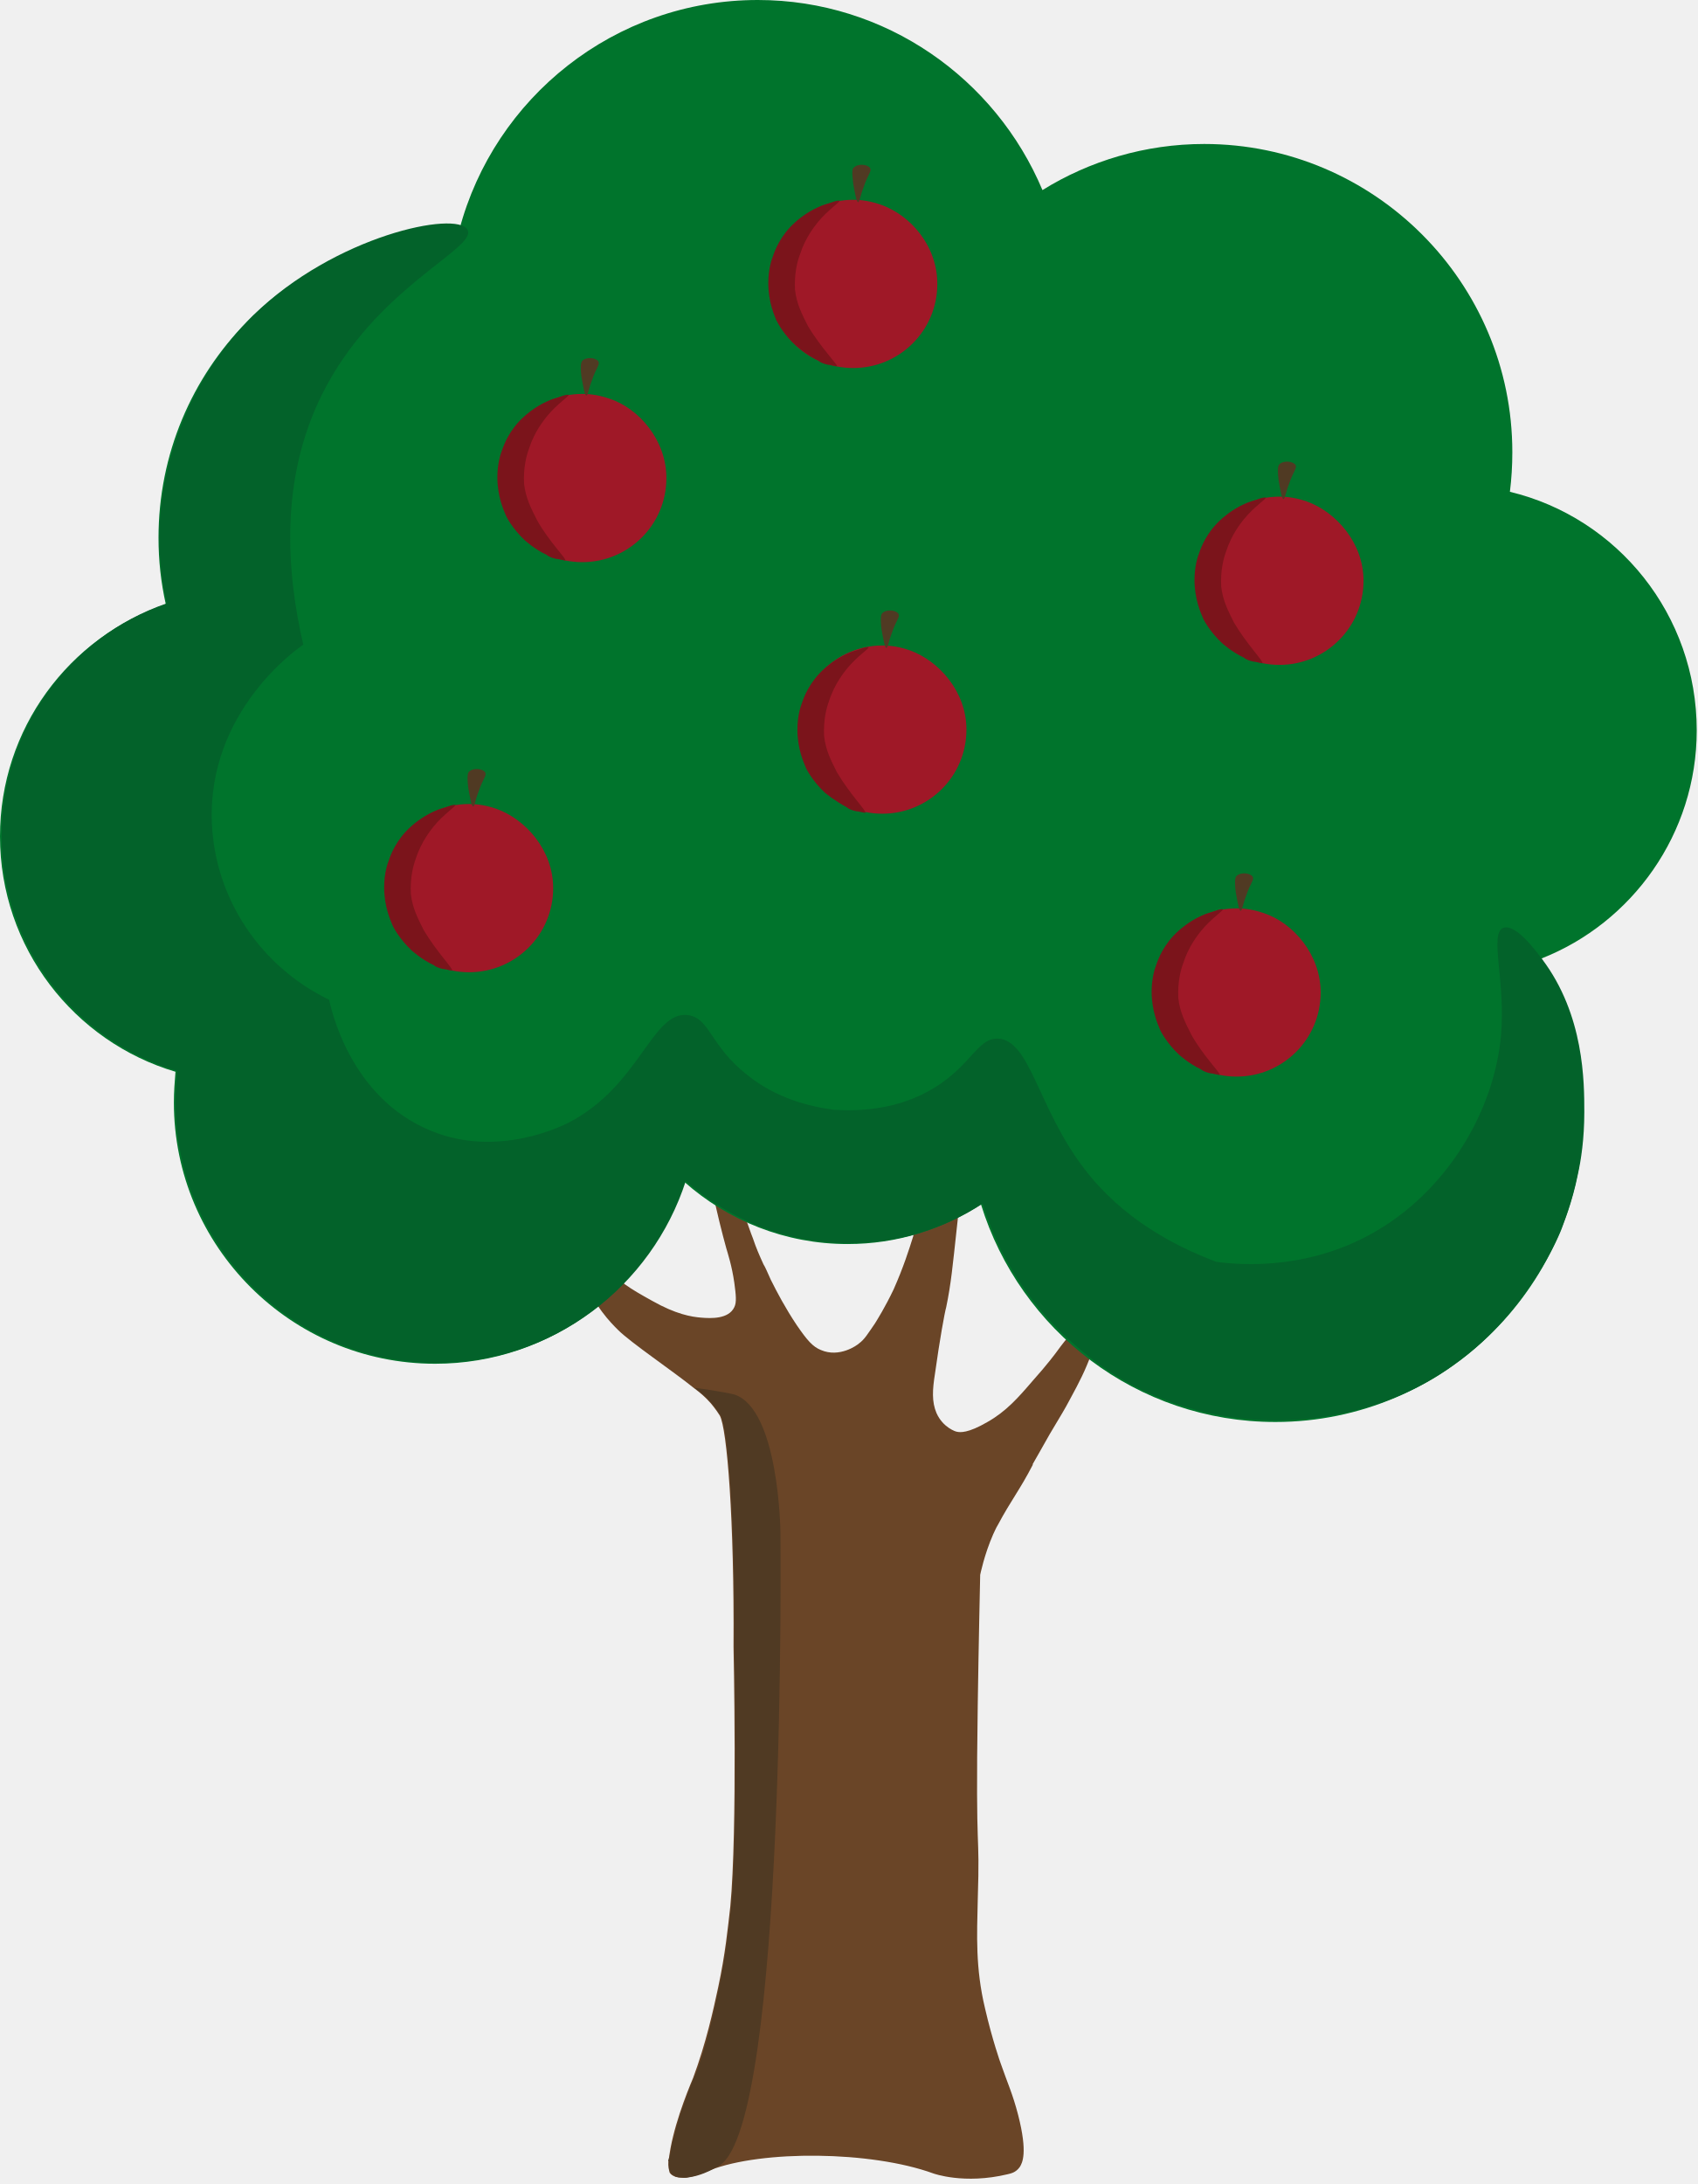
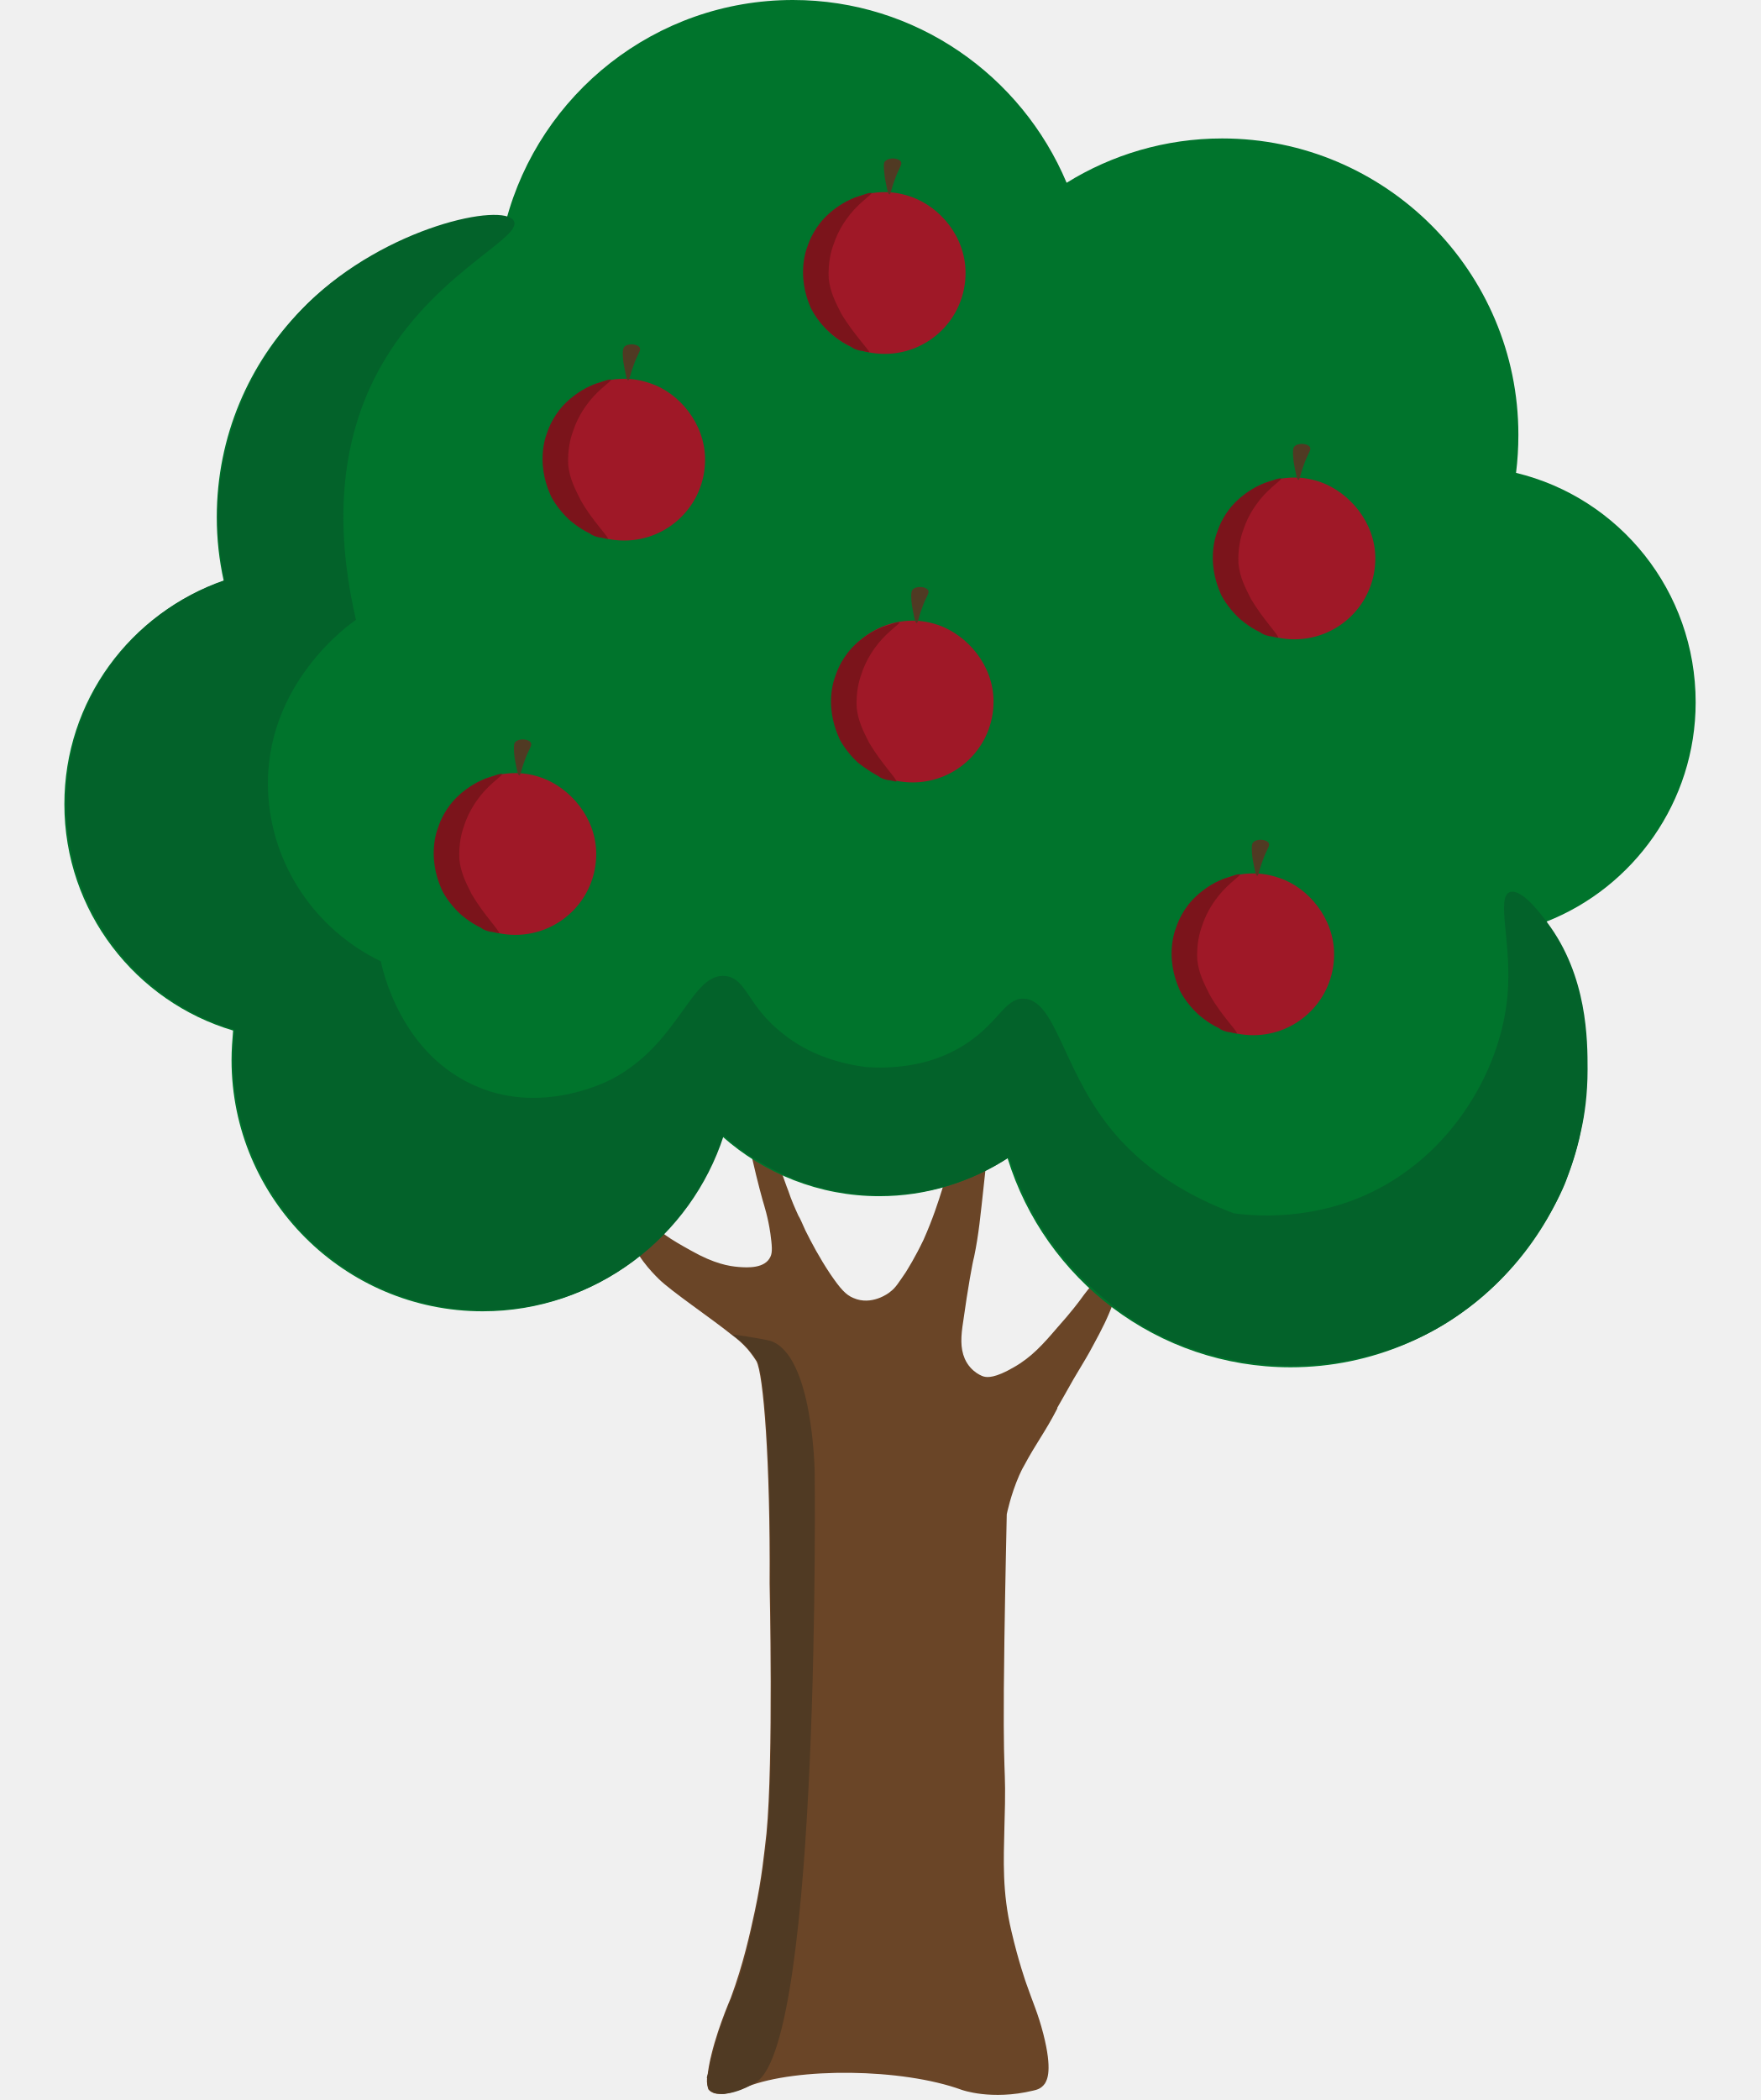
- <svg xmlns="http://www.w3.org/2000/svg" width="220" height="283" viewBox="0 0 220 283" fill="none">
+ <svg xmlns="http://www.w3.org/2000/svg" width="52" height="62" viewBox="0 0 220 283" fill="none">
  <g clip-path="url(#clip0_201_115)">
    <path d="M86.679 279.848C87.099 275.97 88.985 271.253 89.824 269.262C91.501 264.755 92.444 260.457 93.073 257.523C94.016 253.121 94.331 249.767 94.645 247.041C95.588 237.189 95.064 213.502 95.064 213.397C95.169 196.941 94.226 185.098 93.282 183.421C92.758 182.582 92.13 181.848 92.13 181.848C91.396 181.01 90.767 180.486 89.928 179.857C87.203 177.656 81.753 173.988 80.076 172.311C79.133 171.367 77.037 169.271 75.779 165.812C73.892 160.991 74.416 155.646 74.941 155.541C75.465 155.436 75.465 160.152 78.609 164.135C80.076 166.022 81.648 166.965 84.478 168.537C87.623 170.319 89.614 170.634 90.872 170.738C92.13 170.843 94.436 170.948 95.169 169.376C95.484 168.747 95.379 167.804 95.169 166.232C94.855 164.03 94.331 162.458 94.121 161.725C94.121 161.725 93.492 159.524 92.654 155.855C91.815 152.396 91.815 149.671 91.71 146.737C91.606 141.496 92.025 135.941 92.549 135.941C92.863 135.941 92.968 138.247 93.911 144.745C94.855 151.663 95.169 153.34 95.798 155.331C96.427 157.323 97.475 160.257 97.58 160.467C97.999 161.725 98.418 162.668 98.942 163.821C99.152 164.135 99.466 164.869 99.886 165.812C100.724 167.489 101.772 169.481 103.24 171.682C104.602 173.673 105.336 174.512 106.384 174.931C108.795 175.979 111.101 174.302 111.31 174.092C112.044 173.568 112.463 172.835 113.406 171.472C113.721 170.948 114.664 169.481 115.817 167.07C117.075 164.24 117.808 161.934 118.333 160.257C118.752 158.685 119.171 157.532 119.381 155.96C119.485 155.121 119.695 154.178 120.01 150.615C120.429 145.898 120.324 145.06 120.743 144.85C121.582 144.535 123.259 147.051 124.097 149.881C124.516 151.348 124.726 153.025 123.992 159.209C123.468 164.03 123.259 166.336 122.63 169.376C122.42 170.11 121.791 173.568 121.162 178.075C120.848 180.067 120.743 181.639 121.372 183.106C122.211 184.993 123.888 185.517 123.992 185.517C124.412 185.622 125.46 185.727 127.975 184.259C130.386 182.897 131.958 181.115 133.845 178.914C135.731 176.818 136.884 175.245 136.884 175.245C137.723 174.092 138.142 173.568 138.98 172.625C139.819 171.787 141.601 169.9 142.23 170.424C142.963 171.053 141.706 174.407 141.391 175.56C140.657 177.551 139.924 179.019 138.666 181.324C137.828 182.897 137.723 183.001 136.046 185.831C134.998 187.718 134.369 188.766 133.845 189.709C133.845 189.814 133.845 189.709 133.845 189.814C132.168 193.063 131.015 194.426 129.338 197.57C129.023 198.094 128.919 198.409 128.709 198.828C127.556 201.448 127.032 204.069 127.032 204.069C127.032 204.069 126.822 213.502 126.717 220.838C126.403 242.325 127.032 236.141 126.717 246.203C126.613 250.71 126.403 255.007 127.661 260.248C128.604 264.335 129.652 267.27 129.652 267.27C130.596 269.995 131.224 271.253 131.958 274.083C133.216 279.009 132.482 280.267 132.168 280.791C131.644 281.525 131.015 281.629 130.596 281.734C124.936 283.097 120.953 281.629 120.953 281.629C112.882 278.695 98.733 278.59 92.025 281.21C91.082 281.629 87.832 282.992 86.784 281.525C86.575 280.791 86.575 280.162 86.679 279.848Z" fill="#6A4527" />
    <path d="M219.895 94.645C219.895 79.657 209.624 67.08 195.684 63.726C195.893 62.049 195.998 60.372 195.998 58.59C195.998 36.579 178.075 18.657 156.065 18.657C148.414 18.657 141.182 20.858 135.102 24.631C129.023 10.167 114.769 0 98.209 0C79.657 0 64.04 12.682 59.533 29.767C37.942 30.291 20.543 47.899 20.543 69.7C20.543 72.635 20.858 75.465 21.486 78.294C8.909 82.592 0 94.435 0 108.375C0 122.839 9.643 134.998 22.744 138.876C22.639 140.133 22.535 141.496 22.535 142.859C22.535 161.515 37.732 176.713 56.389 176.713C71.482 176.713 84.269 166.756 88.671 153.13C94.331 158.161 101.772 161.201 109.843 161.201C116.236 161.201 122.106 159.314 127.137 156.065C132.168 172.415 147.365 184.259 165.288 184.259C187.299 184.259 205.222 166.336 205.222 144.326C205.222 136.989 203.23 130.176 199.771 124.202C211.51 119.59 219.895 108.061 219.895 94.645Z" fill="#00742C" />
    <path d="M199.876 124.307C198.933 123.049 196.417 119.695 194.845 120.219C192.959 120.953 195.16 127.137 194.531 134.159C193.692 143.592 187.928 153.759 178.704 159.314C170.214 164.45 161.41 164.031 157.637 163.506C152.082 161.41 145.374 157.847 140.448 151.348C134.474 143.487 133.53 134.788 129.338 134.578C126.717 134.474 125.879 138.037 121.058 140.972C116.446 143.802 111.415 144.011 108.061 143.802C104.917 143.383 100.619 142.334 96.846 139.295C92.025 135.522 92.025 131.958 89.195 131.539C84.478 130.91 83.011 140.657 73.683 145.479C72.844 145.898 64.459 150.091 55.865 146.527C45.279 142.23 42.868 130.491 42.658 129.547C33.749 125.25 27.88 116.446 27.461 106.698C26.832 92.13 38.676 83.954 39.304 83.535C37.103 73.997 36.265 62.153 41.715 51.148C48.633 37.208 61.944 32.177 60.581 29.767C59.219 27.251 43.392 30.5 32.806 40.877C31.444 42.239 27.985 45.803 25.155 51.358C20.962 59.638 20.648 67.184 20.648 69.595C20.648 73.159 21.172 76.093 21.591 78.19C9.119 82.487 0.21 94.331 0.21 108.271C0.21 122.735 9.852 134.893 22.954 138.771C22.849 140.029 22.744 141.391 22.744 142.754C22.744 161.41 37.942 176.608 56.598 176.608C71.691 176.608 84.478 166.651 88.88 153.025C94.54 158.056 101.877 161.096 110.052 161.096C116.446 161.096 122.42 159.209 127.346 155.96C128.08 158.266 129.233 161.305 131.224 164.659C136.36 173.149 143.278 177.446 145.374 178.704C147.68 180.067 155.017 184.05 165.393 184.05C168.957 184.05 179.019 183.63 188.347 176.922C193.692 173.149 196.941 168.642 198.094 166.965C200.715 163.192 202.077 160.048 202.392 159.209C202.601 158.58 203.754 155.855 204.488 152.187C204.907 150.3 205.326 147.575 205.326 144.116C205.326 140.238 205.326 131.539 199.876 124.307Z" fill="#03622A" />
    <path d="M86.679 279.743C86.679 279.638 86.679 279.638 86.784 279.428C86.784 279.428 86.784 279.219 86.889 279.009C86.994 278.066 87.203 277.332 87.203 277.332C87.308 277.122 87.413 276.598 87.623 275.76C88.042 274.293 88.356 273.244 88.566 272.825C89.195 270.939 89.824 269.471 89.928 269.262C91.606 265.384 92.863 258.99 93.178 257.523C94.121 253.121 94.436 249.767 94.75 247.041C95.693 237.189 95.169 213.502 95.169 213.397C95.274 196.941 94.331 185.098 93.387 183.421C92.863 182.582 92.234 181.849 92.234 181.849C91.501 181.01 90.872 180.486 90.033 179.857H89.928C89.928 179.752 93.911 180.381 95.169 180.696C100.934 182.582 101.143 198.304 101.143 198.514C101.143 198.514 101.982 274.921 93.282 280.581C92.758 280.896 92.13 281.21 92.13 281.21C92.13 281.21 90.767 281.944 89.195 282.153C89.195 282.153 88.776 282.258 88.251 282.153C88.251 282.153 87.937 282.153 87.623 282.049C87.518 282.049 87.413 281.944 87.413 281.944C87.413 281.944 87.308 281.839 87.203 281.839C87.099 281.734 86.994 281.734 86.889 281.525C86.889 281.525 86.889 281.42 86.784 281.315C86.679 281 86.679 280.791 86.679 280.372C86.679 280.267 86.679 280.162 86.679 280.057C86.575 280.057 86.575 279.952 86.679 279.743Z" fill="#503A23" />
    <path d="M86.365 61.944C86.365 68.023 81.439 72.844 75.465 72.844C69.385 72.844 64.564 67.918 64.564 61.944C64.564 55.969 69.49 51.043 75.465 51.043C75.884 51.043 77.246 51.043 79.028 51.672C82.801 52.93 86.365 57.018 86.365 61.944Z" fill="#9F1827" />
    <path d="M73.263 72.635C73.263 72.635 73.263 72.635 72.739 72.53C72.32 72.425 72.215 72.425 72.111 72.425C71.587 72.32 71.062 72.111 70.853 71.901C69.281 71.167 68.023 70.014 68.023 70.014C66.451 68.547 65.612 66.975 65.507 66.66C65.298 66.136 64.459 64.355 64.459 61.839C64.459 60.057 64.879 58.799 65.088 58.275C65.298 57.647 66.031 55.655 67.918 53.978C68.023 53.873 69.281 52.72 70.958 51.987C71.587 51.672 72.215 51.567 72.739 51.358C73.263 51.148 73.578 51.148 73.683 51.148C73.787 51.358 72.215 52.301 70.853 53.978C70.538 54.397 69.281 55.865 68.547 58.171C68.233 59.009 67.813 60.581 67.918 62.678C68.128 64.564 68.861 65.927 69.595 67.394C71.167 70.224 73.473 72.425 73.263 72.635Z" fill="#7B141B" />
    <path d="M75.465 46.746C75.989 46.222 77.246 46.327 77.561 46.851C77.77 47.27 77.246 47.689 76.722 49.261C76.198 50.624 76.198 51.253 75.989 51.253C75.779 51.253 75.569 49.995 75.36 48.842C75.15 47.165 75.36 46.956 75.465 46.746Z" fill="#503A23" />
    <path d="M125.25 94.54C125.25 100.619 120.324 105.441 114.35 105.441C108.271 105.441 103.449 100.515 103.449 94.54C103.449 88.566 108.375 83.64 114.35 83.64C114.769 83.64 116.131 83.64 117.913 84.269C121.687 85.631 125.25 89.614 125.25 94.54Z" fill="#9F1827" />
    <path d="M112.149 105.336C112.149 105.336 112.149 105.336 111.625 105.231C111.205 105.126 111.101 105.126 110.996 105.126C110.472 105.021 109.948 104.812 109.738 104.602C108.166 103.764 106.908 102.716 106.908 102.716C105.336 101.248 104.497 99.676 104.393 99.362C104.183 98.838 103.344 97.056 103.344 94.54C103.344 92.758 103.764 91.501 103.973 90.977C104.183 90.348 104.917 88.356 106.803 86.679C106.908 86.575 108.166 85.422 109.843 84.688C110.472 84.374 111.101 84.269 111.625 84.059C112.149 83.85 112.463 83.85 112.568 83.85C112.673 84.059 111.101 85.002 109.738 86.679C109.424 87.099 108.166 88.566 107.432 90.872C107.118 91.71 106.698 93.282 106.803 95.379C107.013 97.265 107.747 98.628 108.48 100.095C110.157 102.925 112.358 105.126 112.149 105.336Z" fill="#7B141B" />
    <path d="M114.35 79.447C114.874 78.923 116.131 79.028 116.446 79.552C116.656 79.971 116.131 80.391 115.607 81.963C115.083 83.325 115.083 83.954 114.874 83.954C114.664 83.954 114.455 82.697 114.245 81.544C114.035 79.867 114.245 79.552 114.35 79.447Z" fill="#503A23" />
    <path d="M176.713 75.255C176.713 81.334 171.787 86.155 165.812 86.155C159.733 86.155 154.912 81.229 154.912 75.255C154.912 69.281 159.838 64.355 165.812 64.355C166.232 64.355 167.594 64.355 169.376 64.983C173.149 66.346 176.713 70.329 176.713 75.255Z" fill="#9F1827" />
    <path d="M163.611 85.946C163.611 85.946 163.611 85.946 163.087 85.841C162.668 85.736 162.563 85.736 162.458 85.736C161.934 85.631 161.41 85.422 161.201 85.212C159.628 84.478 158.371 83.325 158.371 83.325C156.798 81.858 155.96 80.286 155.855 79.971C155.646 79.447 154.807 77.666 154.807 75.15C154.807 73.368 155.226 72.111 155.436 71.587C155.646 70.958 156.379 68.966 158.266 67.289C158.371 67.184 159.628 66.031 161.305 65.298C161.934 64.983 162.563 64.879 163.087 64.669C163.611 64.459 163.926 64.459 164.031 64.459C164.135 64.669 162.563 65.612 161.201 67.289C160.886 67.708 159.628 69.176 158.895 71.482C158.58 72.32 158.161 73.892 158.266 75.989C158.475 77.875 159.209 79.238 159.943 80.705C161.62 83.535 163.821 85.736 163.611 85.946Z" fill="#7B141B" />
    <path d="M165.812 60.162C166.336 59.638 167.594 59.743 167.909 60.267C168.118 60.686 167.594 61.105 167.07 62.678C166.546 64.04 166.546 64.669 166.336 64.669C166.127 64.669 165.917 63.411 165.708 62.258C165.498 60.476 165.707 60.267 165.812 60.162Z" fill="#503A23" />
    <path d="M121.477 36.789C121.477 42.868 116.551 47.689 110.576 47.689C104.497 47.689 99.676 42.763 99.676 36.789C99.676 30.815 104.602 25.889 110.576 25.889C110.996 25.889 112.358 25.889 114.14 26.517C118.018 27.88 121.477 31.863 121.477 36.789Z" fill="#9F1827" />
    <path d="M108.48 47.48C108.48 47.48 108.48 47.48 107.956 47.375C107.537 47.27 107.432 47.27 107.327 47.27C106.803 47.165 106.279 46.956 106.07 46.746C104.497 46.012 103.24 44.859 103.24 44.859C101.667 43.497 100.829 41.925 100.619 41.505C100.41 40.981 99.571 39.2 99.571 36.684C99.571 34.902 99.99 33.645 100.2 33.12C100.41 32.492 101.143 30.5 103.03 28.823C103.135 28.718 104.393 27.566 106.07 26.832C106.698 26.517 107.327 26.413 107.851 26.203C108.375 25.993 108.69 25.993 108.795 25.993C108.899 26.203 107.327 27.146 105.965 28.823C105.65 29.242 104.393 30.71 103.659 33.016C103.344 33.854 102.925 35.426 103.03 37.523C103.24 39.409 103.973 40.772 104.707 42.239C106.384 45.069 108.69 47.375 108.48 47.48Z" fill="#7B141B" />
    <path d="M110.681 21.696C111.205 21.172 112.463 21.277 112.778 21.801C112.987 22.22 112.463 22.639 111.939 24.212C111.415 25.574 111.415 26.203 111.205 26.203C110.996 26.203 110.786 24.945 110.576 23.792C110.367 22.115 110.472 21.801 110.681 21.696Z" fill="#503A23" />
    <path d="M171.158 128.604C171.158 134.683 166.232 139.505 160.257 139.505C154.178 139.505 149.357 134.578 149.357 128.604C149.357 122.63 154.283 117.704 160.257 117.704C160.677 117.704 162.039 117.704 163.821 118.333C167.594 119.59 171.158 123.678 171.158 128.604Z" fill="#9F1827" />
    <path d="M158.056 139.295C158.056 139.295 158.056 139.295 157.532 139.19C157.113 139.085 157.008 139.085 156.903 139.085C156.379 138.98 155.855 138.771 155.646 138.561C154.073 137.828 152.816 136.675 152.816 136.675C151.243 135.207 150.405 133.635 150.3 133.321C150.091 132.797 149.252 131.015 149.252 128.499C149.252 126.717 149.671 125.46 149.881 124.936C150.091 124.307 150.824 122.315 152.711 120.638C152.816 120.534 154.073 119.381 155.75 118.647C156.379 118.333 157.008 118.228 157.532 118.018C158.056 117.808 158.371 117.808 158.475 117.808C158.58 118.018 157.008 118.961 155.646 120.638C155.331 121.058 154.073 122.525 153.34 124.831C153.025 125.669 152.606 127.242 152.711 129.338C152.92 131.224 153.654 132.587 154.388 134.054C155.96 136.884 158.266 139.085 158.056 139.295Z" fill="#7B141B" />
    <path d="M160.257 113.511C160.781 112.987 162.039 113.092 162.354 113.616C162.563 114.035 162.039 114.455 161.515 116.027C160.991 117.389 160.991 118.018 160.781 118.018C160.572 118.018 160.362 116.76 160.152 115.607C159.943 113.826 160.152 113.616 160.257 113.511Z" fill="#503A23" />
    <path d="M71.691 115.083C71.691 121.162 66.765 125.984 60.791 125.984C54.712 125.984 49.89 121.058 49.89 115.083C49.89 109.109 54.817 104.183 60.791 104.183C61.21 104.183 62.573 104.183 64.355 104.812C68.128 106.174 71.691 110.157 71.691 115.083Z" fill="#9F1827" />
    <path d="M58.59 125.774C58.59 125.774 58.59 125.774 58.066 125.669C57.647 125.565 57.542 125.565 57.437 125.565C56.913 125.46 56.389 125.25 56.179 125.041C54.607 124.307 53.349 123.154 53.349 123.154C51.777 121.687 50.938 120.114 50.834 119.8C50.624 119.276 49.786 117.494 49.786 114.979C49.786 113.197 50.205 111.939 50.414 111.415C50.624 110.786 51.358 108.795 53.244 107.118C53.349 107.013 54.607 105.86 56.284 105.126C56.913 104.812 57.542 104.707 58.066 104.497C58.59 104.288 58.904 104.288 59.009 104.288C59.114 104.497 57.542 105.441 56.179 107.118C55.865 107.537 54.607 109.004 53.873 111.31C53.559 112.149 53.14 113.721 53.244 115.817C53.454 117.704 54.188 119.066 54.921 120.534C56.598 123.364 58.799 125.565 58.59 125.774Z" fill="#7B141B" />
    <path d="M60.791 99.99C61.315 99.466 62.573 99.571 62.887 100.095C63.097 100.515 62.573 100.934 62.049 102.506C61.525 103.869 61.525 104.497 61.315 104.497C61.105 104.497 60.896 103.24 60.686 102.087C60.476 100.305 60.686 100.095 60.791 99.99Z" fill="#503A23" />
  </g>
  <defs>
    <clipPath id="clip0_201_115">
      <rect width="220" height="282.258" fill="white" />
    </clipPath>
  </defs>
</svg>
